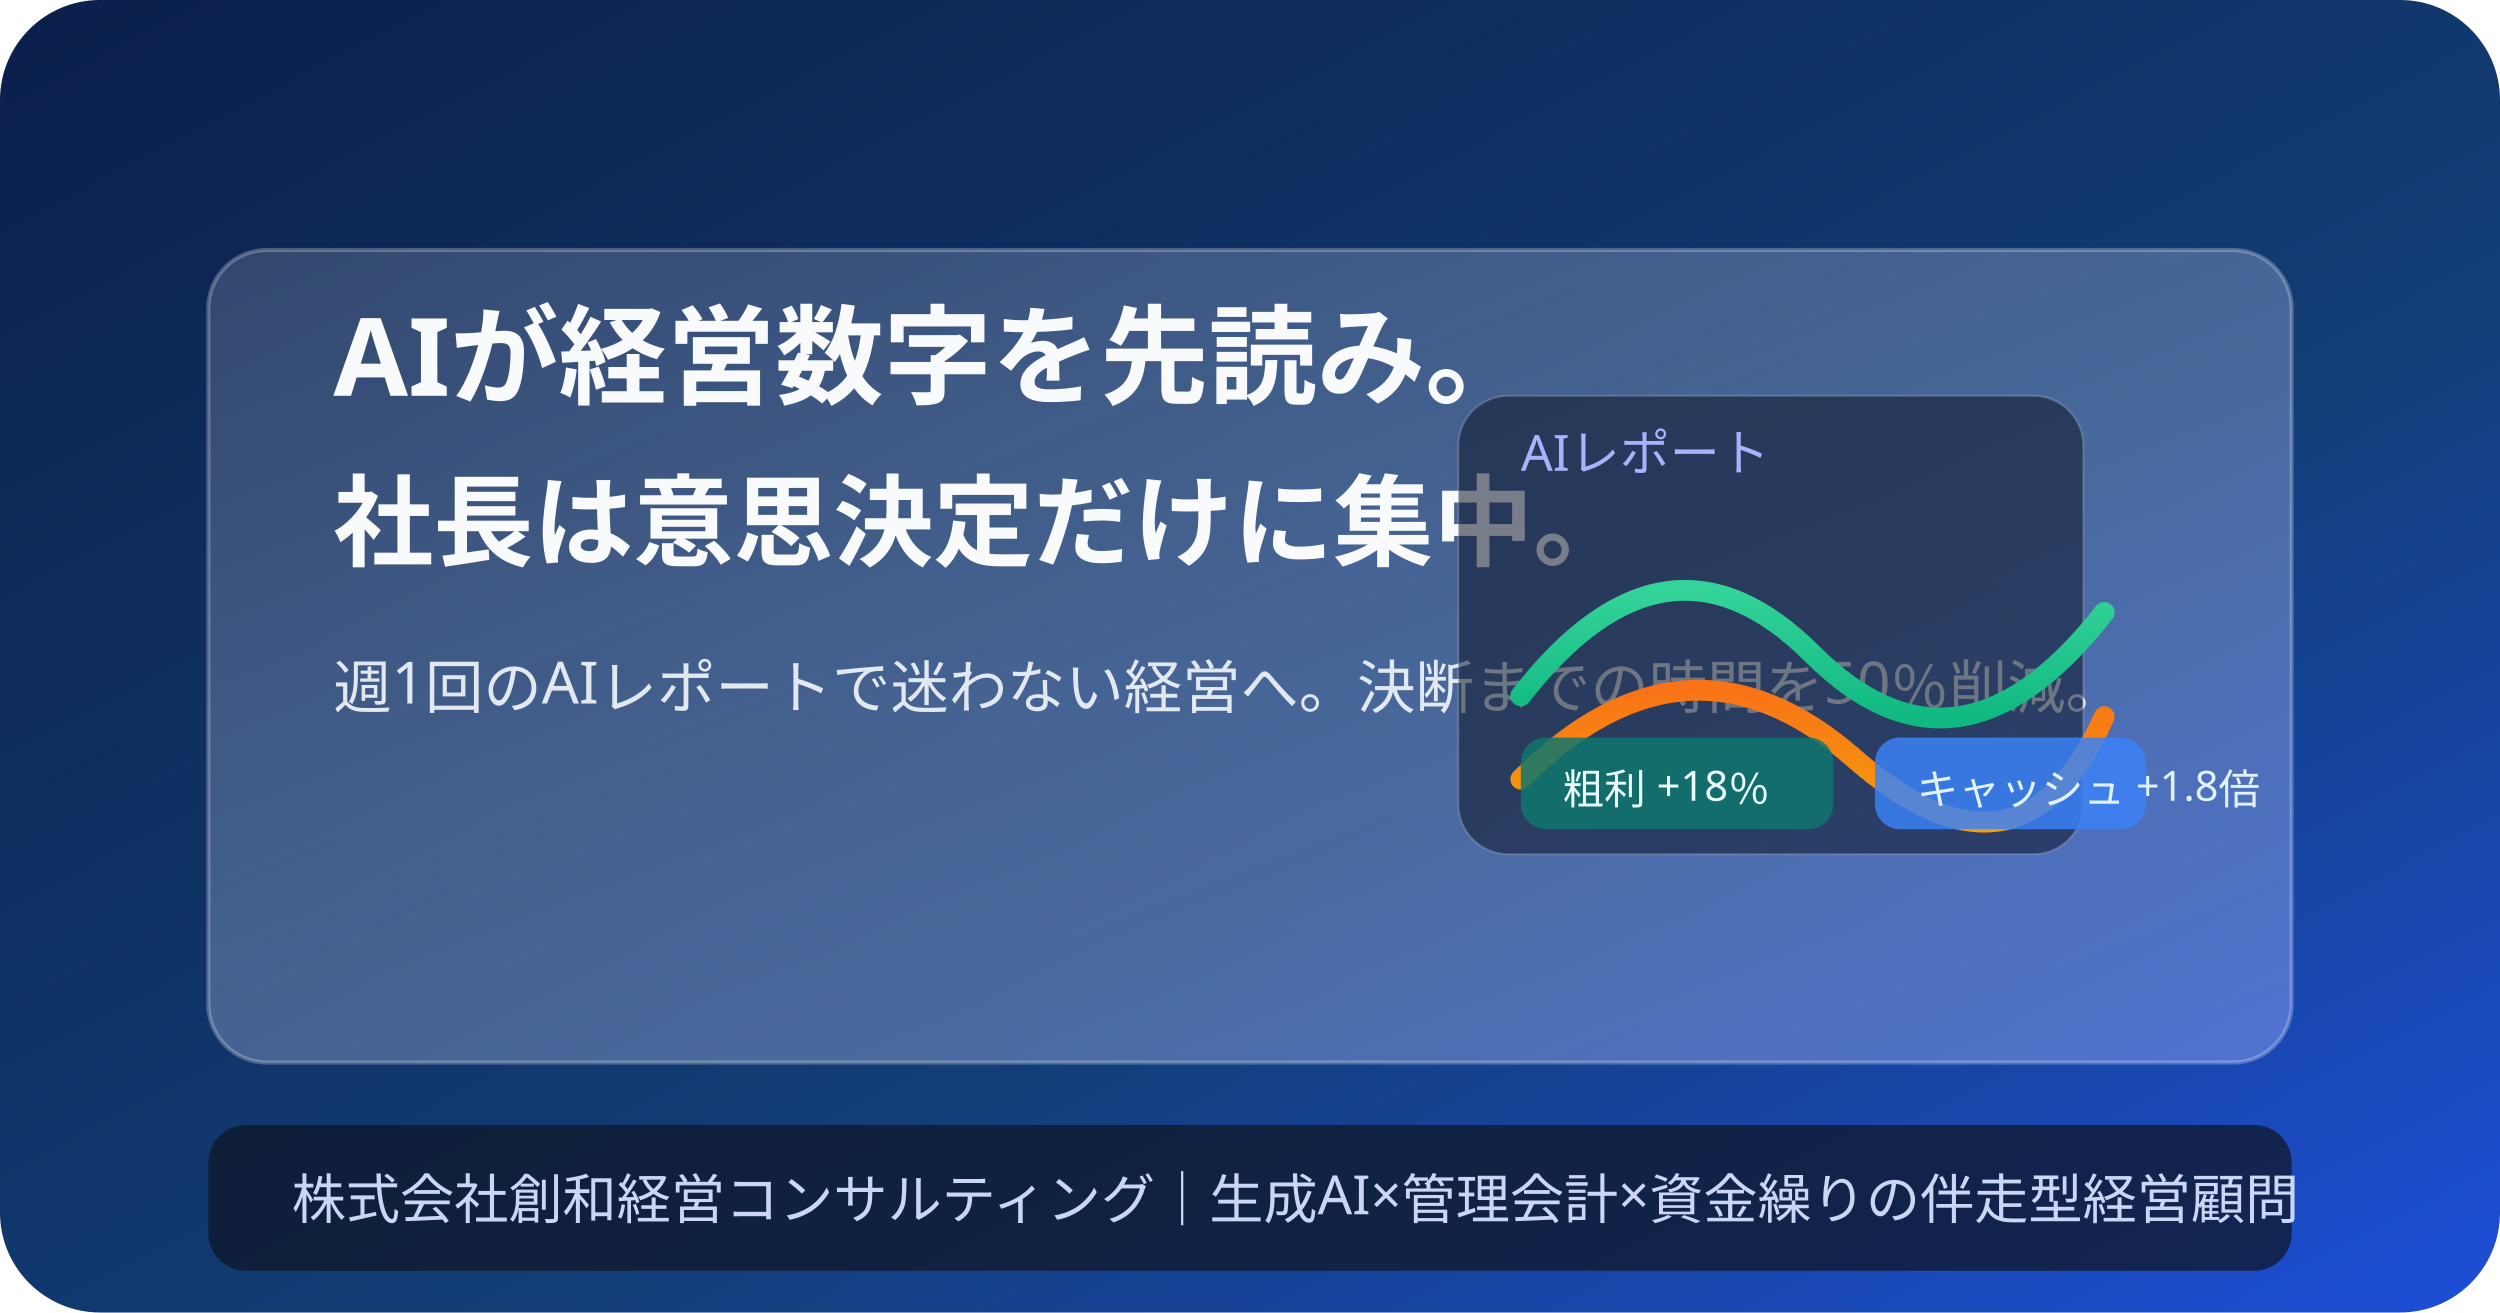
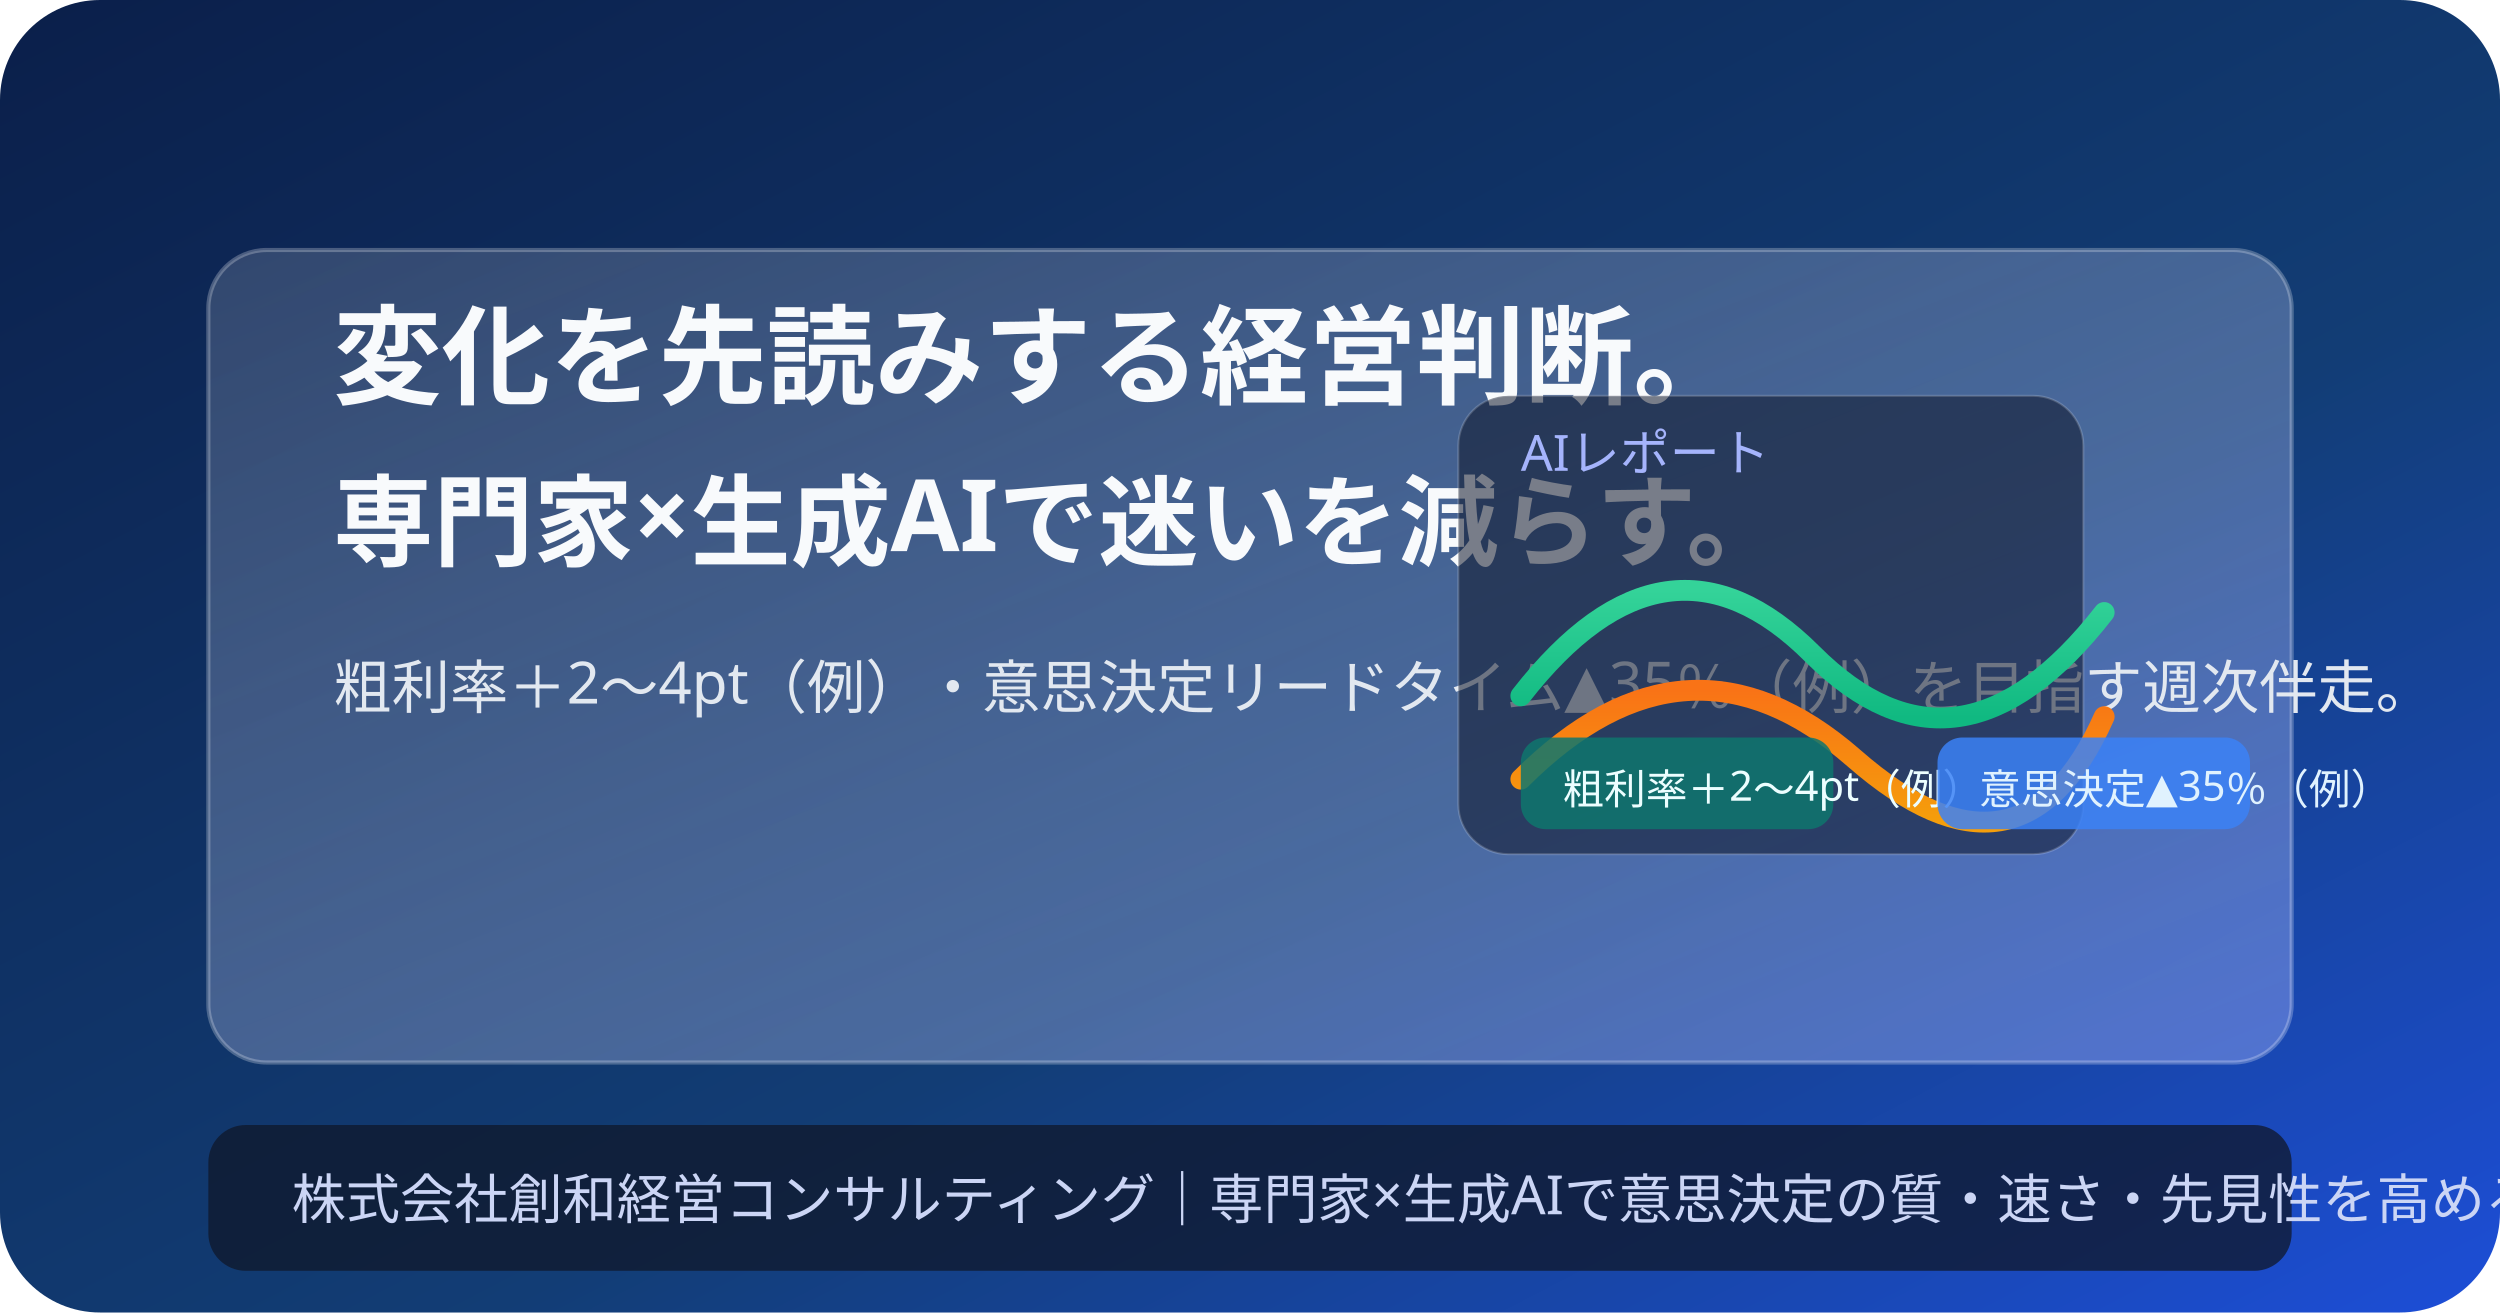
<svg xmlns="http://www.w3.org/2000/svg" viewBox="0 0 1200 630" role="img" aria-labelledby="title desc">
  <defs>
    <linearGradient id="bg" x1="0%" y1="0%" x2="100%" y2="100%">
      <stop offset="0%" stop-color="#0b1f4a" />
      <stop offset="60%" stop-color="#123d75" />
      <stop offset="100%" stop-color="#1d4ed8" />
    </linearGradient>
    <linearGradient id="panel" x1="0%" y1="0%" x2="100%" y2="100%">
      <stop offset="0%" stop-color="#ffffff" stop-opacity="0.15" />
      <stop offset="100%" stop-color="#a5b4fc" stop-opacity="0.4" />
    </linearGradient>
    <linearGradient id="accent" x1="0%" y1="0%" x2="0%" y2="100%">
      <stop offset="0%" stop-color="#34d399" />
      <stop offset="100%" stop-color="#10b981" />
    </linearGradient>
    <linearGradient id="accentWarm" x1="0%" y1="0%" x2="0%" y2="100%">
      <stop offset="0%" stop-color="#f97316" />
      <stop offset="100%" stop-color="#f59e0b" />
    </linearGradient>
  </defs>
  <rect width="1200" height="630" fill="url(#bg)" rx="48" />
  <g transform="translate(100 120)" fill="none">
    <rect x="0" y="0" width="1000" height="390" rx="28" fill="url(#panel)" stroke="rgba(255,255,255,0.25)" stroke-width="2" />
    <g transform="translate(60 70)">
      <text x="0" y="0" font-family="'Noto Sans JP', 'Hiragino Kaku Gothic ProN', sans-serif" font-size="52" font-weight="700" fill="#f8fafc">
-         AIが経営数字を先読み。
+         変化を先読みする経営判断。
      </text>
      <text x="0" y="78" font-family="'Noto Sans JP', 'Hiragino Kaku Gothic ProN', sans-serif" font-size="48" font-weight="700" fill="#f8fafc">
-         社長は意思決定だけに集中。
+         専門家×生成AIで迷いを減らす。
      </text>
      <text x="0" y="150" font-family="'Noto Sans JP', 'Hiragino Kaku Gothic ProN', sans-serif" font-size="28" fill="#e2e8f0">
-         週1回のAIレポートで迷わない経営へ。決断までの時間を50％削減。
+         粗利率＋2〜4pt（例）・意思決定リードタイム▲35％（例）を目指す週次伴走。
      </text>
    </g>
    <g transform="translate(600 70)">
      <rect x="0" y="0" width="300" height="220" rx="24" fill="rgba(15,23,42,0.55)" stroke="rgba(255,255,255,0.18)" />
      <g transform="translate(30 36)">
        <text x="0" y="0" font-family="'Noto Sans JP', 'Hiragino Kaku Gothic ProN', sans-serif" font-size="24" fill="#a5b4fc">AIレポート</text>
        <g transform="translate(0 28)" fill="none" stroke-linecap="round" stroke-width="10">
          <path d="M0 80 Q 70 -10 140 60 T 280 40" stroke="url(#accent)" />
          <path d="M0 120 Q 80 40 160 110 T 280 90" stroke="url(#accentWarm)" />
        </g>
        <g transform="translate(0 150)">
          <rect x="0" y="-22" width="150" height="44" rx="12" fill="rgba(15,118,110,0.85)" />
-           <text x="20" y="10" font-family="'Noto Sans JP', 'Hiragino Kaku Gothic ProN', sans-serif" font-size="20" fill="#ecfeff">粗利 +18％</text>
-           <rect x="170" y="-22" width="130" height="44" rx="12" fill="rgba(59,130,246,0.85)" />
-           <text x="190" y="10" font-family="'Noto Sans JP', 'Hiragino Kaku Gothic ProN', sans-serif" font-size="20" fill="#e0f2fe">キャッシュ +1.8倍</text>
+           <text x="20" y="10" font-family="'Noto Sans JP', 'Hiragino Kaku Gothic ProN', sans-serif" font-size="20" fill="#ecfeff">粗利率＋2〜4pt（例）</text>
+           <rect x="200" y="-22" width="150" height="44" rx="12" fill="rgba(59,130,246,0.85)" />
+           <text x="220" y="10" font-family="'Noto Sans JP', 'Hiragino Kaku Gothic ProN', sans-serif" font-size="20" fill="#e0f2fe">意思決定▲35％（例）</text>
        </g>
      </g>
    </g>
  </g>
  <g transform="translate(100 540)">
    <rect x="0" y="0" width="1000" height="70" rx="18" fill="rgba(15,23,42,0.75)" />
    <text x="40" y="45" font-family="'Noto Sans JP', 'Hiragino Kaku Gothic ProN', sans-serif" font-size="26" fill="#cbd5f5">
-       株式会社創和経営コンサルティング｜生成AI×管理会計×資金繰りの伴走型経営顧問
+       株式会社創和経営コンサルティング｜専門家×生成AIで意思決定の質・速さ・先見性を高める
    </text>
  </g>
</svg>
